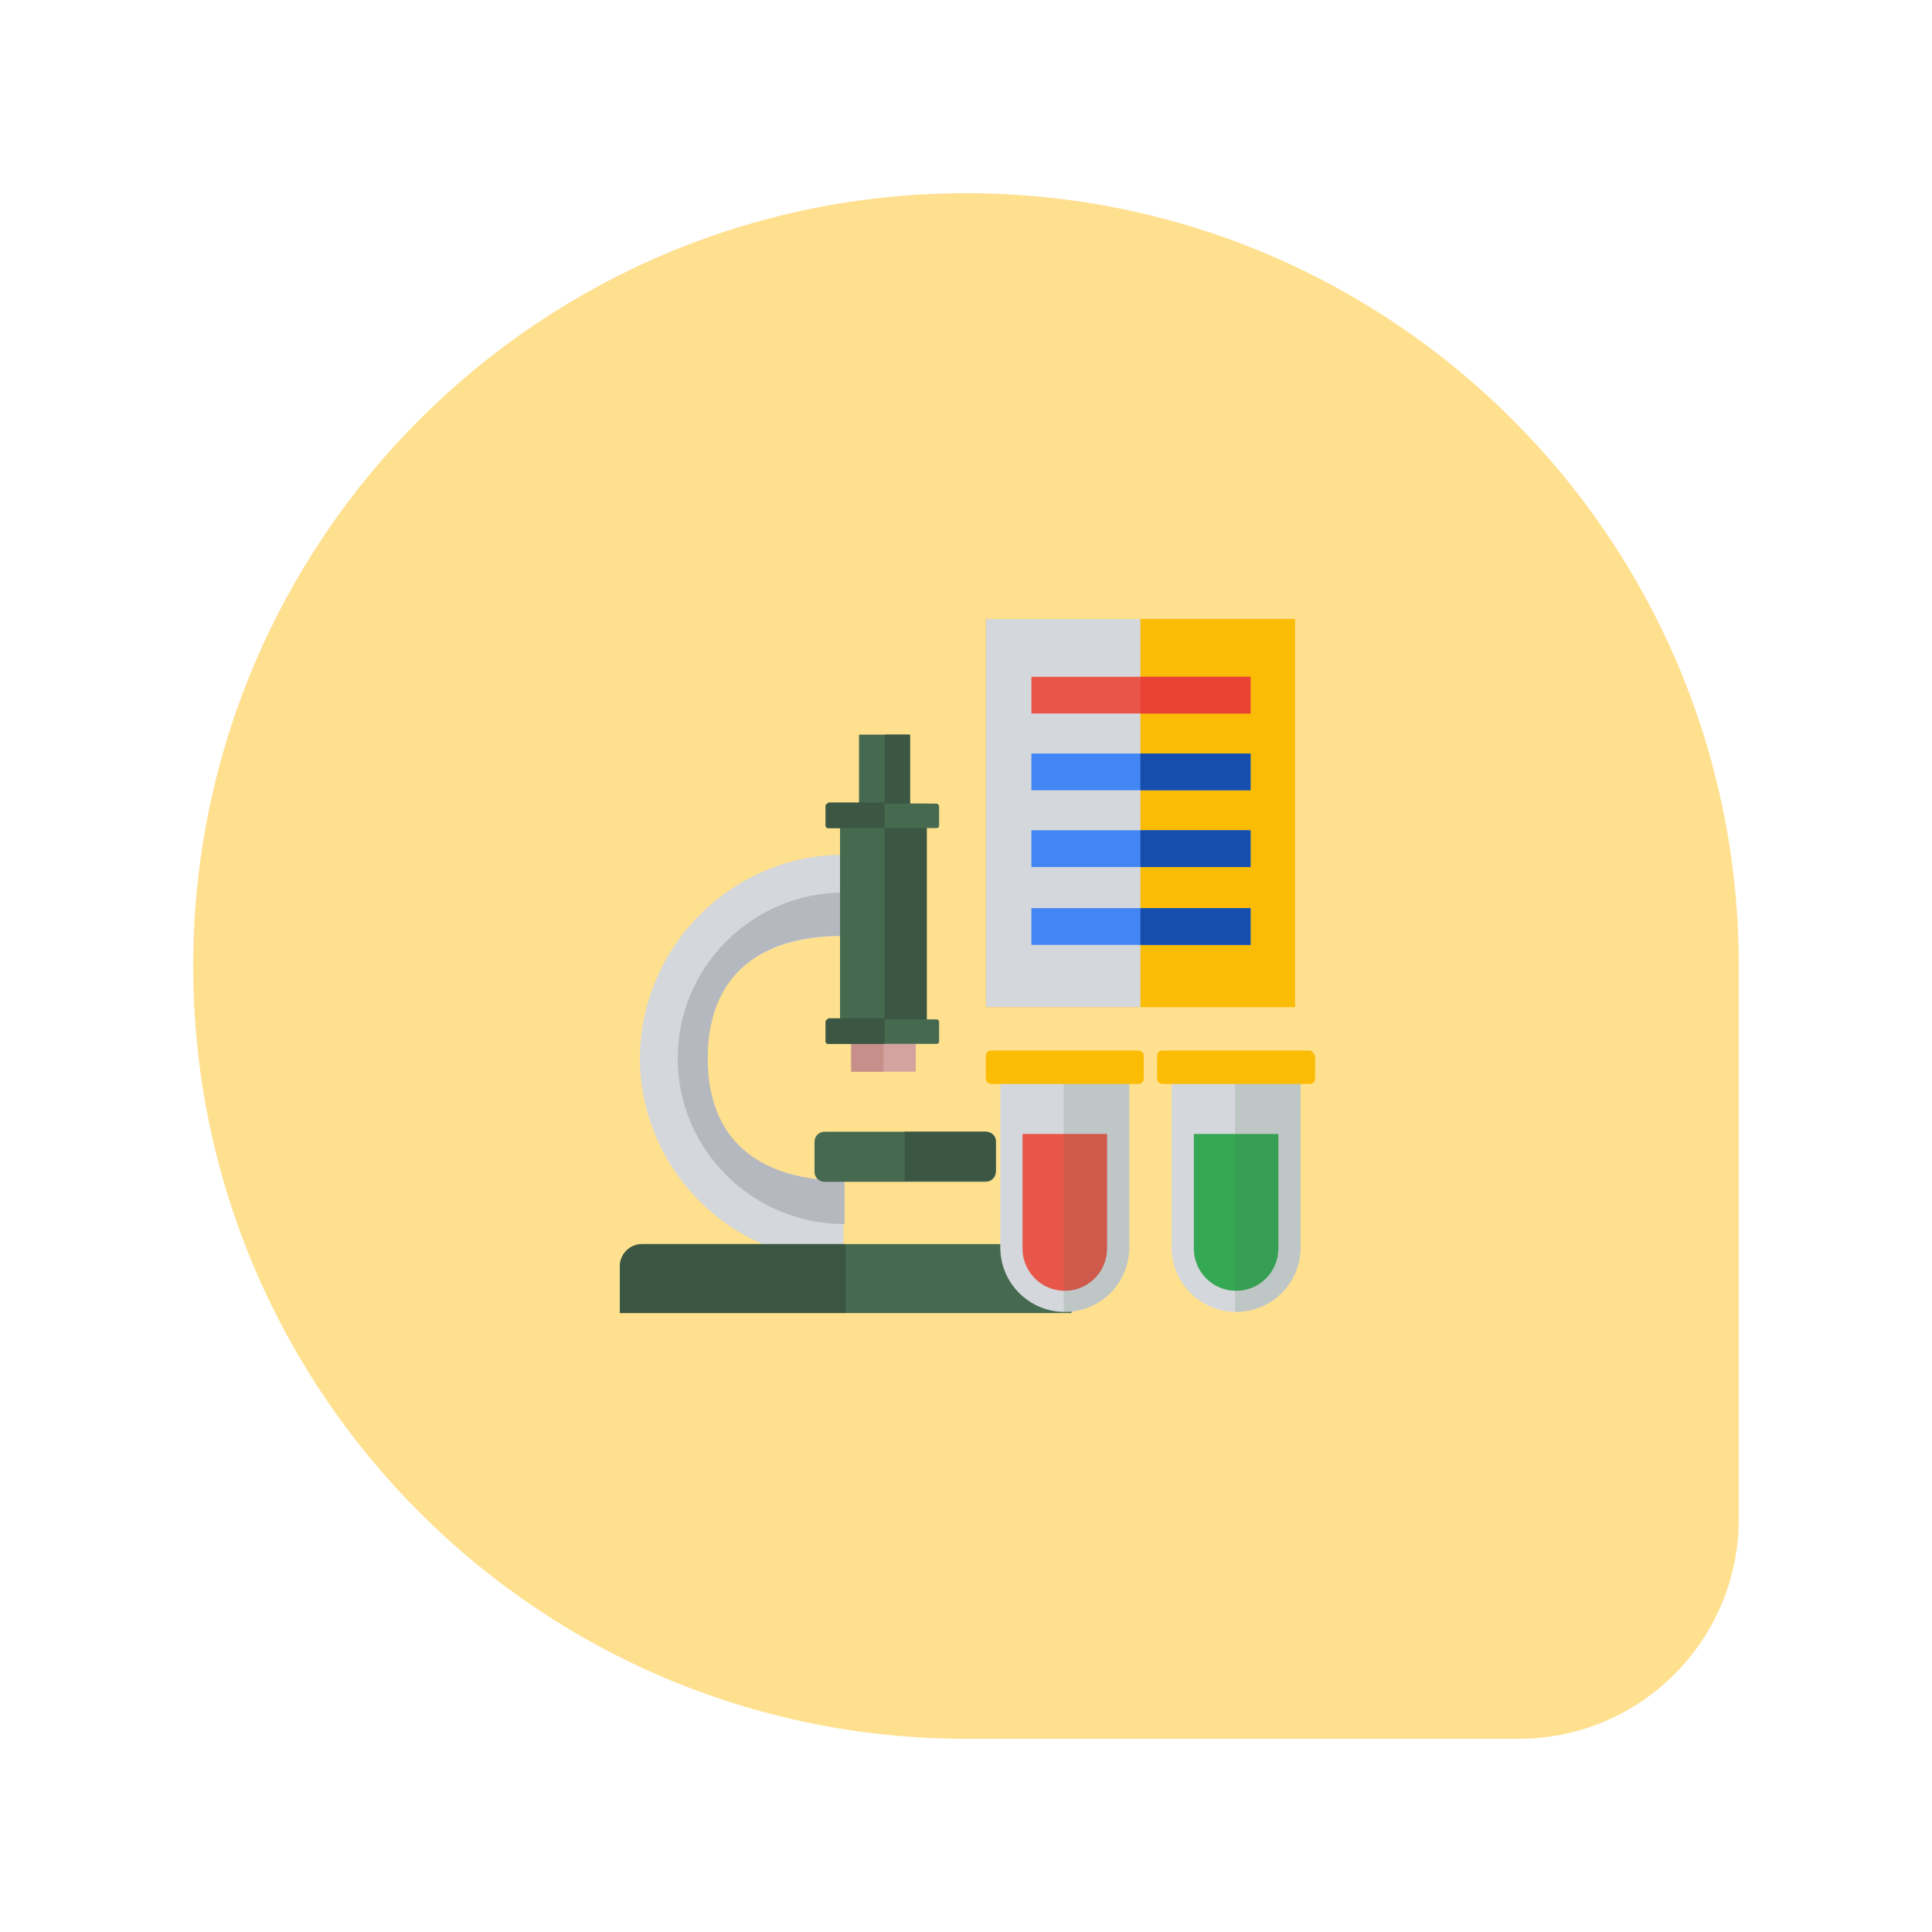
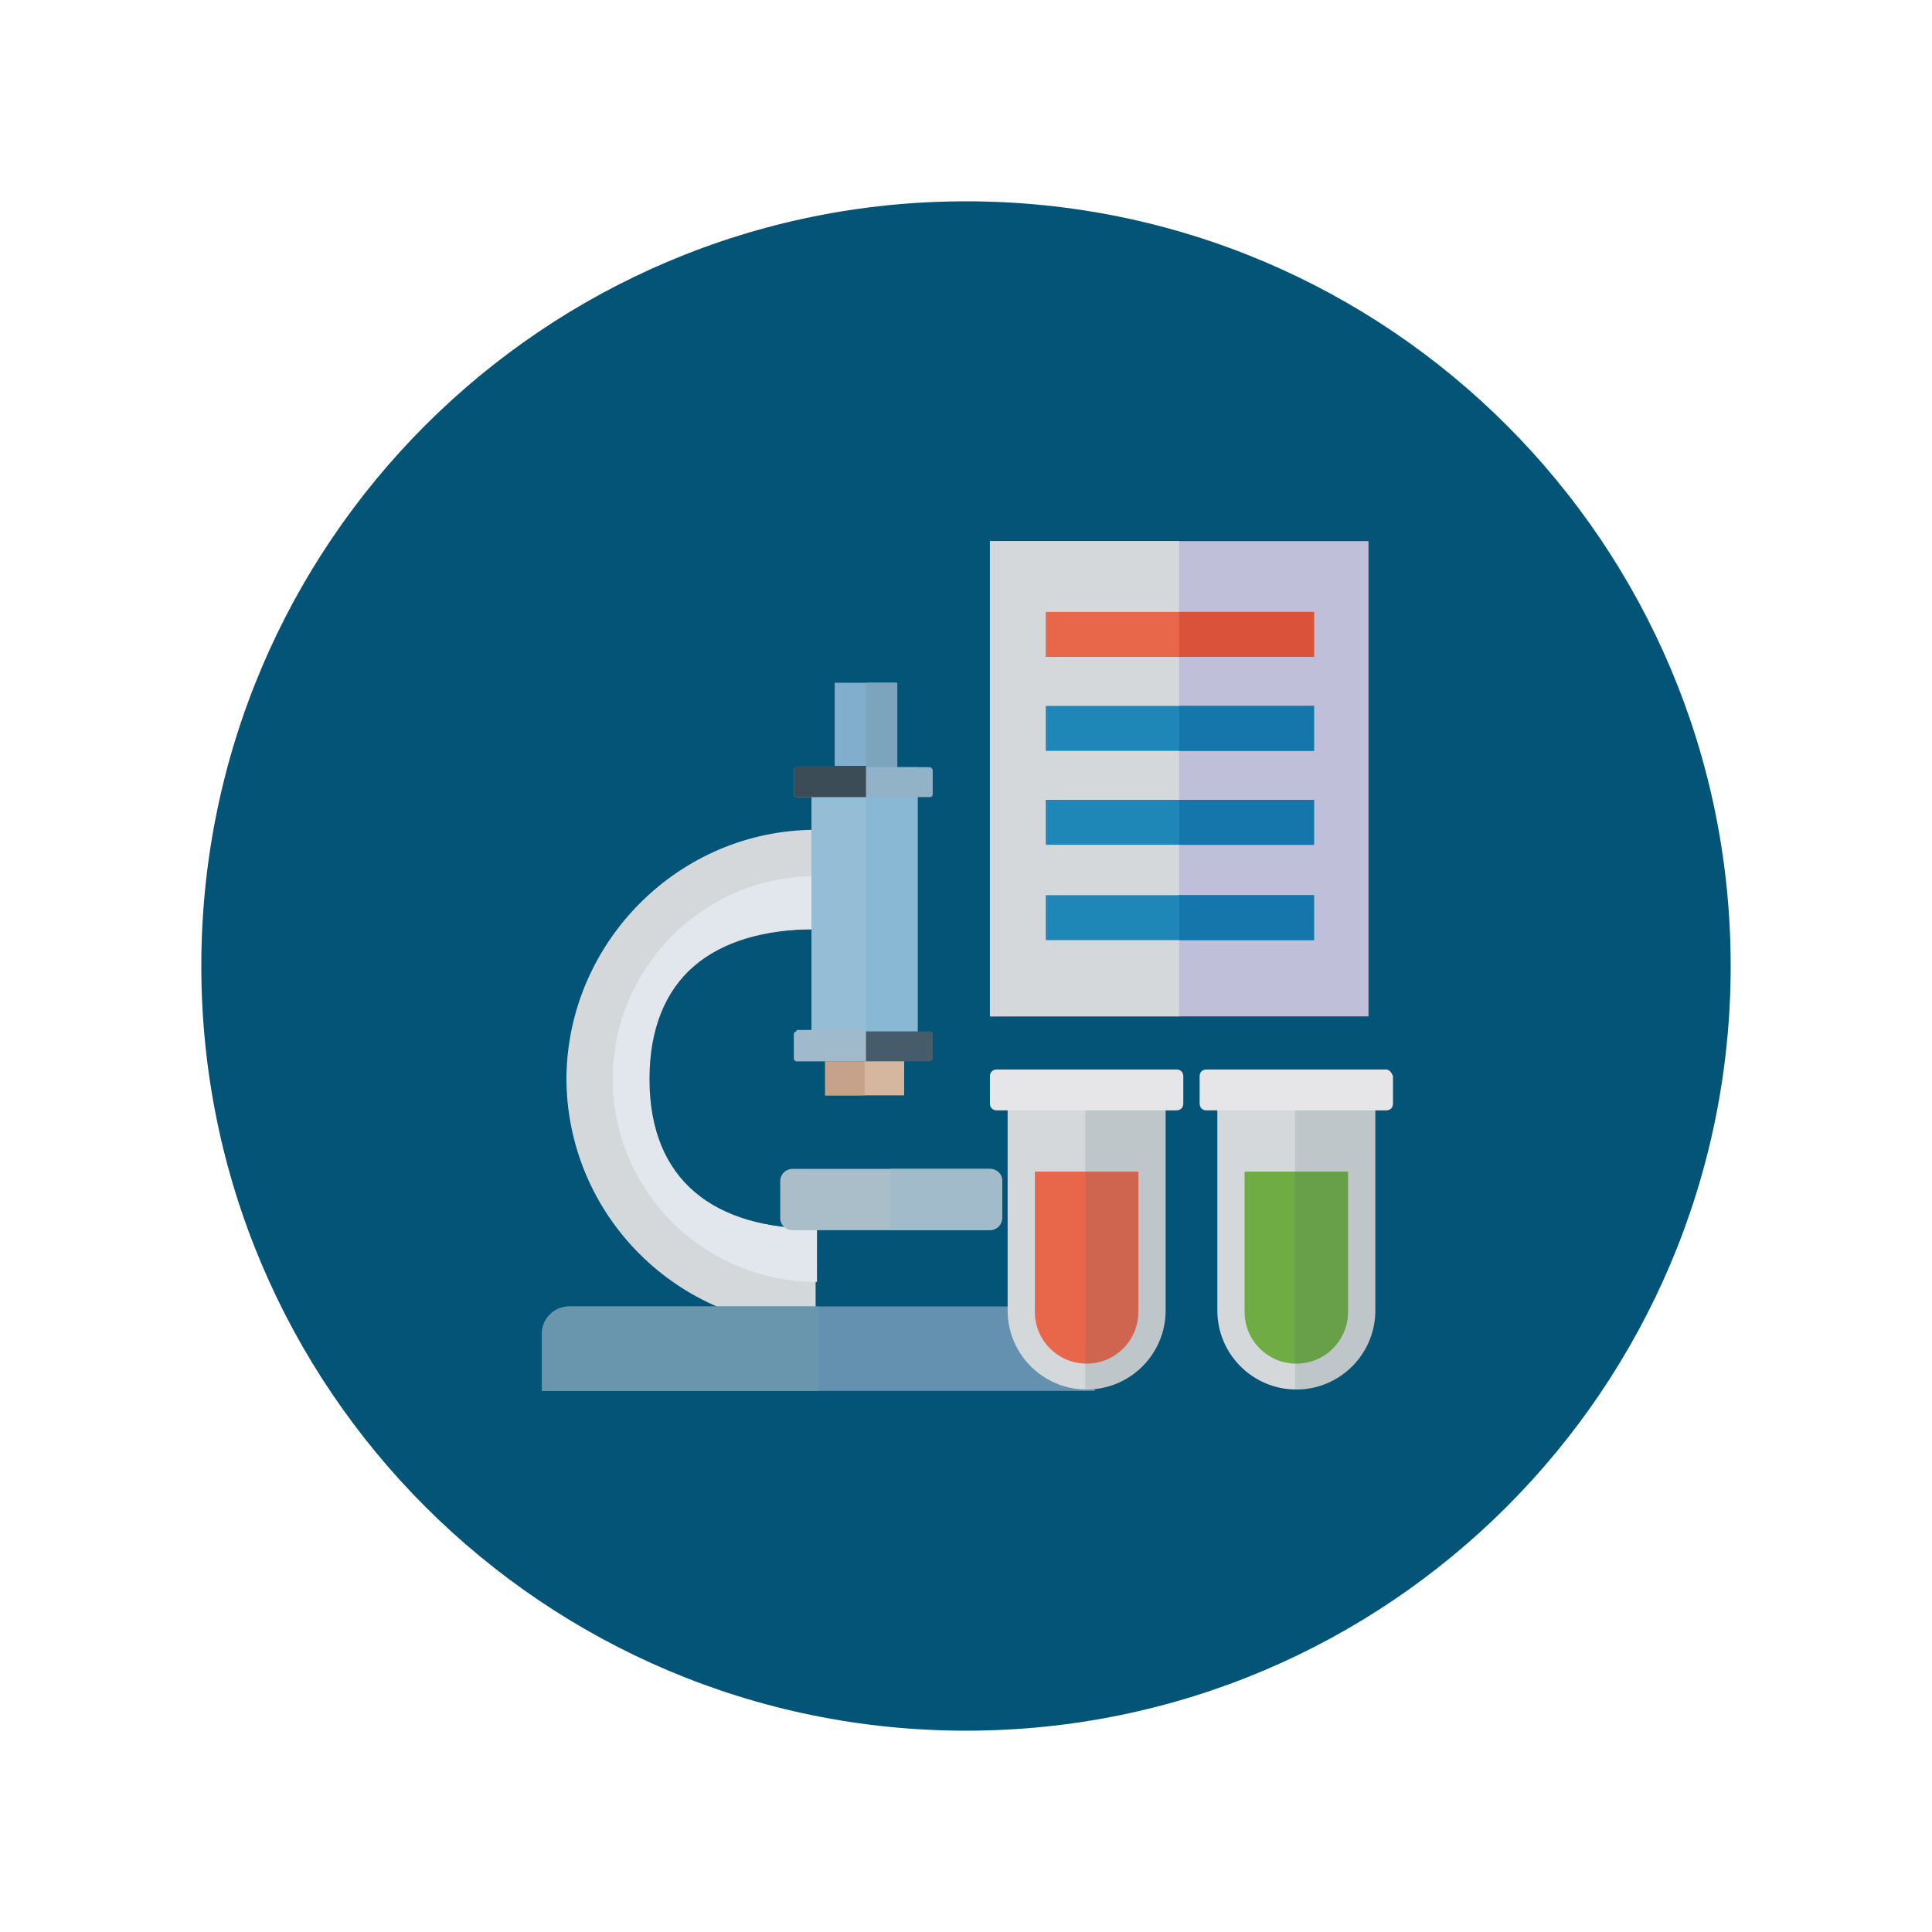
- <svg xmlns="http://www.w3.org/2000/svg" id="SvgjsSvg1079" width="288" height="288" version="1.1">
-   <g id="SvgjsG1120" transform="matrix(0.8,0,0,0.8,28.8,28.8)" fill="#ffe08f">
-     <circle id="SvgjsCircle1121" r="144" cx="144" cy="144" />
-     <rect id="SvgjsRect1122" width="185" height="185" x="103" y="103" rx="41" ry="41" />
-   </g>
-   <defs id="SvgjsDefs1080" />
-   <g id="SvgjsG1081" transform="matrix(0.38,0,0,0.38,89.41527,89.27999)">
+ <svg xmlns="http://www.w3.org/2000/svg" id="SvgjsSvg1025" width="288" height="288" version="1.1">
+   <circle id="SvgjsCircle1066" r="144" cx="144" cy="144" transform="matrix(0.7916,0,0,0.7916,30.0096,30.0096)" fill="#045478" />
+   <defs id="SvgjsDefs1026" />
+   <g id="SvgjsG1027" transform="matrix(0.4652,0,0,0.4652,77.12788,77.0112)">
    <svg enable-background="new 0 0 66 66" viewBox="0 0 66 66" width="288" height="288">
-       <rect width="27.8" height="34.9" x="34.7" y="1.8" fill="#fbbc05" class="svgShape colore6e6e8-0 selectable" />
-       <rect width="13.9" height="34.9" x="34.7" y="1.8" fill="#d4d7db" class="svgShape colord4d8db-1 selectable" />
-       <rect width="19.7" height="3.3" x="38.8" y="7" fill="#e8564a" class="svgShape colore8664a-2 selectable" />
-       <rect width="19.7" height="3.3" x="38.8" y="13.9" fill="#4285f4" class="svgShape color1e87b7-3 selectable" />
-       <rect width="19.7" height="3.3" x="38.8" y="20.8" fill="#4285f4" class="svgShape color1e87b7-4 selectable" />
-       <rect width="19.7" height="3.3" x="38.8" y="27.8" fill="#4285f4" class="svgShape color1e87b7-5 selectable" />
-       <rect width="9.9" height="3.3" x="48.6" y="7" fill="#ea4335" class="svgShape colord95239-6 selectable" />
-       <rect width="9.9" height="3.3" x="48.6" y="13.9" fill="#154eac" class="svgShape color1576ac-7 selectable" />
-       <rect width="9.9" height="3.3" x="48.6" y="20.8" fill="#154eac" class="svgShape color1576ac-8 selectable" />
-       <rect width="9.9" height="3.3" x="48.6" y="27.8" fill="#154eac" class="svgShape color1576ac-9 selectable" />
+       <rect width="27.8" height="34.9" x="34.7" y="1.8" fill="#bfbfda" class="svgShape colore6e6e8-0 selectable" />
+       <rect width="13.9" height="34.9" x="34.7" y="1.8" fill="#d4d8db" class="svgShape colord4d8db-1 selectable" />
+       <rect width="19.7" height="3.3" x="38.8" y="7" fill="#e8664a" class="svgShape colore8664a-2 selectable" />
+       <rect width="19.7" height="3.3" x="38.8" y="13.9" fill="#1e87b7" class="svgShape color1e87b7-3 selectable" />
+       <rect width="19.7" height="3.3" x="38.8" y="20.8" fill="#1e87b7" class="svgShape color1e87b7-4 selectable" />
+       <rect width="19.7" height="3.3" x="38.8" y="27.8" fill="#1e87b7" class="svgShape color1e87b7-5 selectable" />
+       <rect width="9.9" height="3.3" x="48.6" y="7" fill="#d95239" class="svgShape colord95239-6 selectable" />
+       <rect width="9.9" height="3.3" x="48.6" y="13.9" fill="#1576ac" class="svgShape color1576ac-7 selectable" />
+       <rect width="9.9" height="3.3" x="48.6" y="20.8" fill="#1576ac" class="svgShape color1576ac-8 selectable" />
+       <rect width="9.9" height="3.3" x="48.6" y="27.8" fill="#1576ac" class="svgShape color1576ac-9 selectable" />
      <g>
-         <rect width="5.8" height="3" x="22.6" y="39.5" fill="#d5a39f" class="svgShape colord5b79f-11 selectable" />
-         <rect width="2.9" height="3" x="22.6" y="39.5" fill="#c68f8a" class="svgShape colorc6a28a-12 selectable" />
-         <rect width="4.5" height="7.1" x="23.3" y="12.2" fill="#466a50" class="svgShape color465c6a-13 selectable" />
-         <rect width="2.3" height="7.1" x="25.6" y="12.2" fill="#3b5642" class="svgShape color3b4c56-14 selectable" />
-         <path fill="#d4d7db" d="M21.9,23v7.3c-7.5,0-12.3,3.6-12.3,11c0,7.5,4.8,11,12.3,11v7.2c-10.1,0-18.3-8.2-18.3-18.3     C3.7,31.2,11.9,23,21.9,23z" class="svgShape colord4d8db-15 selectable" />
-         <path fill="#b5b8be" d="M9.7,41.3c0,7.5,4.8,11,12.3,11v3.9C13.7,56.2,7,49.5,7,41.3c0-8.2,6.7-14.9,14.9-14.9v3.9     C14.5,30.2,9.7,33.8,9.7,41.3z" class="svgShape colorb5babe-16 selectable" />
-         <path fill="#466a50" d="M40.4,58H3.8c-1.1,0-2,0.9-2,2v4.2h40.6V60C42.4,58.9,41.5,58,40.4,58z" class="svgShape color465c6a-17 selectable" />
-         <path fill="#3b5642" d="M3.8,58c-1.1,0-2,0.9-2,2v4.2h20.3V58H3.8z" class="svgShape color3b4c56-18 selectable" />
-         <rect width="7.8" height="20.9" x="21.6" y="18.4" fill="#3b5642" class="svgShape color3b4c56-19 selectable" />
-         <rect width="4" height="20.9" x="21.6" y="18.4" fill="#466a50" class="svgShape color465c6a-20 selectable" />
-         <path fill="#466a50" d="M30.3,18.4h-9.8c-0.1,0-0.2,0.1-0.2,0.2v1.8c0,0.1,0.1,0.2,0.2,0.2h9.8c0.1,0,0.2-0.1,0.2-0.2v-1.8     C30.5,18.6,30.4,18.4,30.3,18.4z" class="svgShape color465c6a-21 selectable" />
-         <path fill="#3b5642" d="M20.5,18.4c-0.1,0-0.2,0.1-0.2,0.2v1.8c0,0.1,0.1,0.2,0.2,0.2h5.1v-2.3H20.5z" class="svgShape color3b4c56-22 selectable" />
-         <path fill="#466a50" d="M30.3,37.8h-9.8c-0.1,0-0.2,0.1-0.2,0.2v1.8c0,0.1,0.1,0.2,0.2,0.2h9.8c0.1,0,0.2-0.1,0.2-0.2V38     C30.5,37.9,30.4,37.8,30.3,37.8z" class="svgShape color465c6a-23 selectable" />
-         <path fill="#3b5642" d="M20.5,37.8c-0.1,0-0.2,0.1-0.2,0.2v1.8c0,0.1,0.1,0.2,0.2,0.2h5.1v-2.3H20.5z" class="svgShape color3b4c56-24 selectable" />
-         <path fill="#466a50" d="M34.7,47.9H20.2c-0.5,0-0.9,0.4-0.9,0.9v2.7c0,0.5,0.4,0.9,0.9,0.9h14.5c0.5,0,0.9-0.4,0.9-0.9v-2.7    C35.6,48.3,35.2,47.9,34.7,47.9z" class="svgShape color465c6a-25 selectable" />
-         <path fill="#3b5642" d="M34.7,47.9h-7.3v4.4h7.3c0.5,0,0.9-0.4,0.9-0.9v-2.7C35.6,48.3,35.2,47.9,34.7,47.9z" class="svgShape color3b4c56-26 selectable" />
+         <rect width="5.8" height="3" x="22.6" y="39.5" fill="#d5b79f" class="svgShape colord5b79f-11 selectable" />
+         <rect width="2.9" height="3" x="22.6" y="39.5" fill="#c6a28a" class="svgShape colorc6a28a-12 selectable" />
+         <rect width="4.5" height="7.1" x="23.3" y="12.2" fill="#80aecc" class="svgShape color465c6a-13 selectable" />
+         <rect width="2.3" height="7.1" x="25.6" y="12.2" fill="#7ca5bd" class="svgShape color3b4c56-14 selectable" />
+         <path fill="#d4d8db" d="M21.9,23v7.3c-7.5,0-12.3,3.6-12.3,11c0,7.5,4.8,11,12.3,11v7.2c-10.1,0-18.3-8.2-18.3-18.3     C3.7,31.2,11.9,23,21.9,23z" class="svgShape colord4d8db-15 selectable" />
+         <path fill="#e1e7ec" d="M9.7,41.3c0,7.5,4.8,11,12.3,11v3.9C13.7,56.2,7,49.5,7,41.3c0-8.2,6.7-14.9,14.9-14.9v3.9     C14.5,30.2,9.7,33.8,9.7,41.3z" class="svgShape colorb5babe-16 selectable" />
+         <path fill="#6391af" d="M40.4,58H3.8c-1.1,0-2,0.9-2,2v4.2h40.6V60C42.4,58.9,41.5,58,40.4,58z" class="svgShape color465c6a-17 selectable" />
+         <path fill="#6995ad" d="M3.8,58c-1.1,0-2,0.9-2,2v4.2h20.3V58H3.8z" class="svgShape color3b4c56-18 selectable" />
+         <rect width="7.8" height="20.9" x="21.6" y="18.4" fill="#89b8d4" class="svgShape color3b4c56-19 selectable" />
+         <rect width="4" height="20.9" x="21.6" y="18.4" fill="#96bdd6" class="svgShape color465c6a-20 selectable" />
+         <path fill="#91b2c7" d="M30.3,18.4h-9.8c-0.1,0-0.2,0.1-0.2,0.2v1.8c0,0.1,0.1,0.2,0.2,0.2h9.8c0.1,0,0.2-0.1,0.2-0.2v-1.8     C30.5,18.6,30.4,18.4,30.3,18.4z" class="svgShape color465c6a-21 selectable" />
+         <path fill="#3b4c56" d="M20.5,18.4c-0.1,0-0.2,0.1-0.2,0.2v1.8c0,0.1,0.1,0.2,0.2,0.2h5.1v-2.3H20.5z" class="svgShape color3b4c56-22 selectable" />
+         <path fill="#465c6a" d="M30.3,37.8h-9.8c-0.1,0-0.2,0.1-0.2,0.2v1.8c0,0.1,0.1,0.2,0.2,0.2h9.8c0.1,0,0.2-0.1,0.2-0.2V38     C30.5,37.9,30.4,37.8,30.3,37.8z" class="svgShape color465c6a-23 selectable" />
+         <path fill="#a0bacc" d="M20.5,37.8c-0.1,0-0.2,0.1-0.2,0.2v1.8c0,0.1,0.1,0.2,0.2,0.2h5.1v-2.3H20.5z" class="svgShape color3b4c56-24 selectable" />
+         <path fill="#aabeca" d="M34.7,47.9H20.2c-0.5,0-0.9,0.4-0.9,0.9v2.7c0,0.5,0.4,0.9,0.9,0.9h14.5c0.5,0,0.9-0.4,0.9-0.9v-2.7    C35.6,48.3,35.2,47.9,34.7,47.9z" class="svgShape color465c6a-25 selectable" />
+         <path fill="#a1bbca" d="M34.7,47.9h-7.3v4.4h7.3c0.5,0,0.9-0.4,0.9-0.9v-2.7C35.6,48.3,35.2,47.9,34.7,47.9z" class="svgShape color3b4c56-26 selectable" />
      </g>
      <g>
-         <path fill="#d4d7db" d="M36,41.5v16.8c0,3.2,2.6,5.8,5.8,5.8c3.2,0,5.8-2.6,5.8-5.8V41.5H36z" class="svgShape colord4d8db-28 selectable" />
-         <path fill="#e8564a" d="M38,48.1v10.3c0,2.1,1.7,3.8,3.8,3.8s3.8-1.7,3.8-3.8V48.1H38z" class="svgShape colore8664a-29 selectable" />
-         <path fill="#466a50" d="M41.7,41.5v22.6c0,0,0.1,0,0.1,0c3.2,0,5.8-2.6,5.8-5.8V41.5H41.7z" opacity=".15" class="svgShape color465c6a-30 selectable" />
-         <path fill="#fbbc05" d="M48.4,40.6H35.2c-0.3,0-0.5,0.2-0.5,0.5v2c0,0.3,0.2,0.5,0.5,0.5h13.2c0.3,0,0.5-0.2,0.5-0.5v-2     C48.9,40.8,48.7,40.6,48.4,40.6z" class="svgShape colore6e6e8-31 selectable" />
-         <path fill="#d4d7db" d="M51.4,41.5v16.8c0,3.2,2.6,5.8,5.8,5.8c3.2,0,5.8-2.6,5.8-5.8V41.5H51.4z" class="svgShape colord4d8db-32 selectable" />
-         <path fill="#34a853" d="M53.4,48.1v10.3c0,2.1,1.7,3.8,3.8,3.8s3.8-1.7,3.8-3.8V48.1H53.4z" class="svgShape color6fac43-33 selectable" />
-         <path fill="#466a50" d="M57.1,41.5v22.6c0,0,0.1,0,0.1,0c3.2,0,5.8-2.6,5.8-5.8V41.5H57.1z" opacity=".15" class="svgShape color465c6a-34 selectable" />
-         <path fill="#fbbc05" d="M63.8,40.6H50.6c-0.3,0-0.5,0.2-0.5,0.5v2c0,0.3,0.2,0.5,0.5,0.5h13.2c0.3,0,0.5-0.2,0.5-0.5v-2     C64.2,40.8,64,40.6,63.8,40.6z" class="svgShape colore6e6e8-35 selectable" />
+         <path fill="#d4d8db" d="M36,41.5v16.8c0,3.2,2.6,5.8,5.8,5.8c3.2,0,5.8-2.6,5.8-5.8V41.5H36z" class="svgShape colord4d8db-28 selectable" />
+         <path fill="#e8664a" d="M38,48.1v10.3c0,2.1,1.7,3.8,3.8,3.8s3.8-1.7,3.8-3.8V48.1H38z" class="svgShape colore8664a-29 selectable" />
+         <path fill="#465c6a" d="M41.7,41.5v22.6c0,0,0.1,0,0.1,0c3.2,0,5.8-2.6,5.8-5.8V41.5H41.7z" opacity=".15" class="svgShape color465c6a-30 selectable" />
+         <path fill="#e6e6e8" d="M48.4,40.6H35.2c-0.3,0-0.5,0.2-0.5,0.5v2c0,0.3,0.2,0.5,0.5,0.5h13.2c0.3,0,0.5-0.2,0.5-0.5v-2     C48.9,40.8,48.7,40.6,48.4,40.6z" class="svgShape colore6e6e8-31 selectable" />
+         <path fill="#d4d8db" d="M51.4,41.5v16.8c0,3.2,2.6,5.8,5.8,5.8c3.2,0,5.8-2.6,5.8-5.8V41.5H51.4z" class="svgShape colord4d8db-32 selectable" />
+         <path fill="#6fac43" d="M53.4,48.1v10.3c0,2.1,1.7,3.8,3.8,3.8s3.8-1.7,3.8-3.8V48.1H53.4z" class="svgShape color6fac43-33 selectable" />
+         <path fill="#465c6a" d="M57.1,41.5v22.6c0,0,0.1,0,0.1,0c3.2,0,5.8-2.6,5.8-5.8V41.5H57.1z" opacity=".15" class="svgShape color465c6a-34 selectable" />
+         <path fill="#e6e6e8" d="M63.8,40.6H50.6c-0.3,0-0.5,0.2-0.5,0.5v2c0,0.3,0.2,0.5,0.5,0.5h13.2c0.3,0,0.5-0.2,0.5-0.5v-2     C64.2,40.8,64,40.6,63.8,40.6z" class="svgShape colore6e6e8-35 selectable" />
      </g>
    </svg>
  </g>
</svg>
